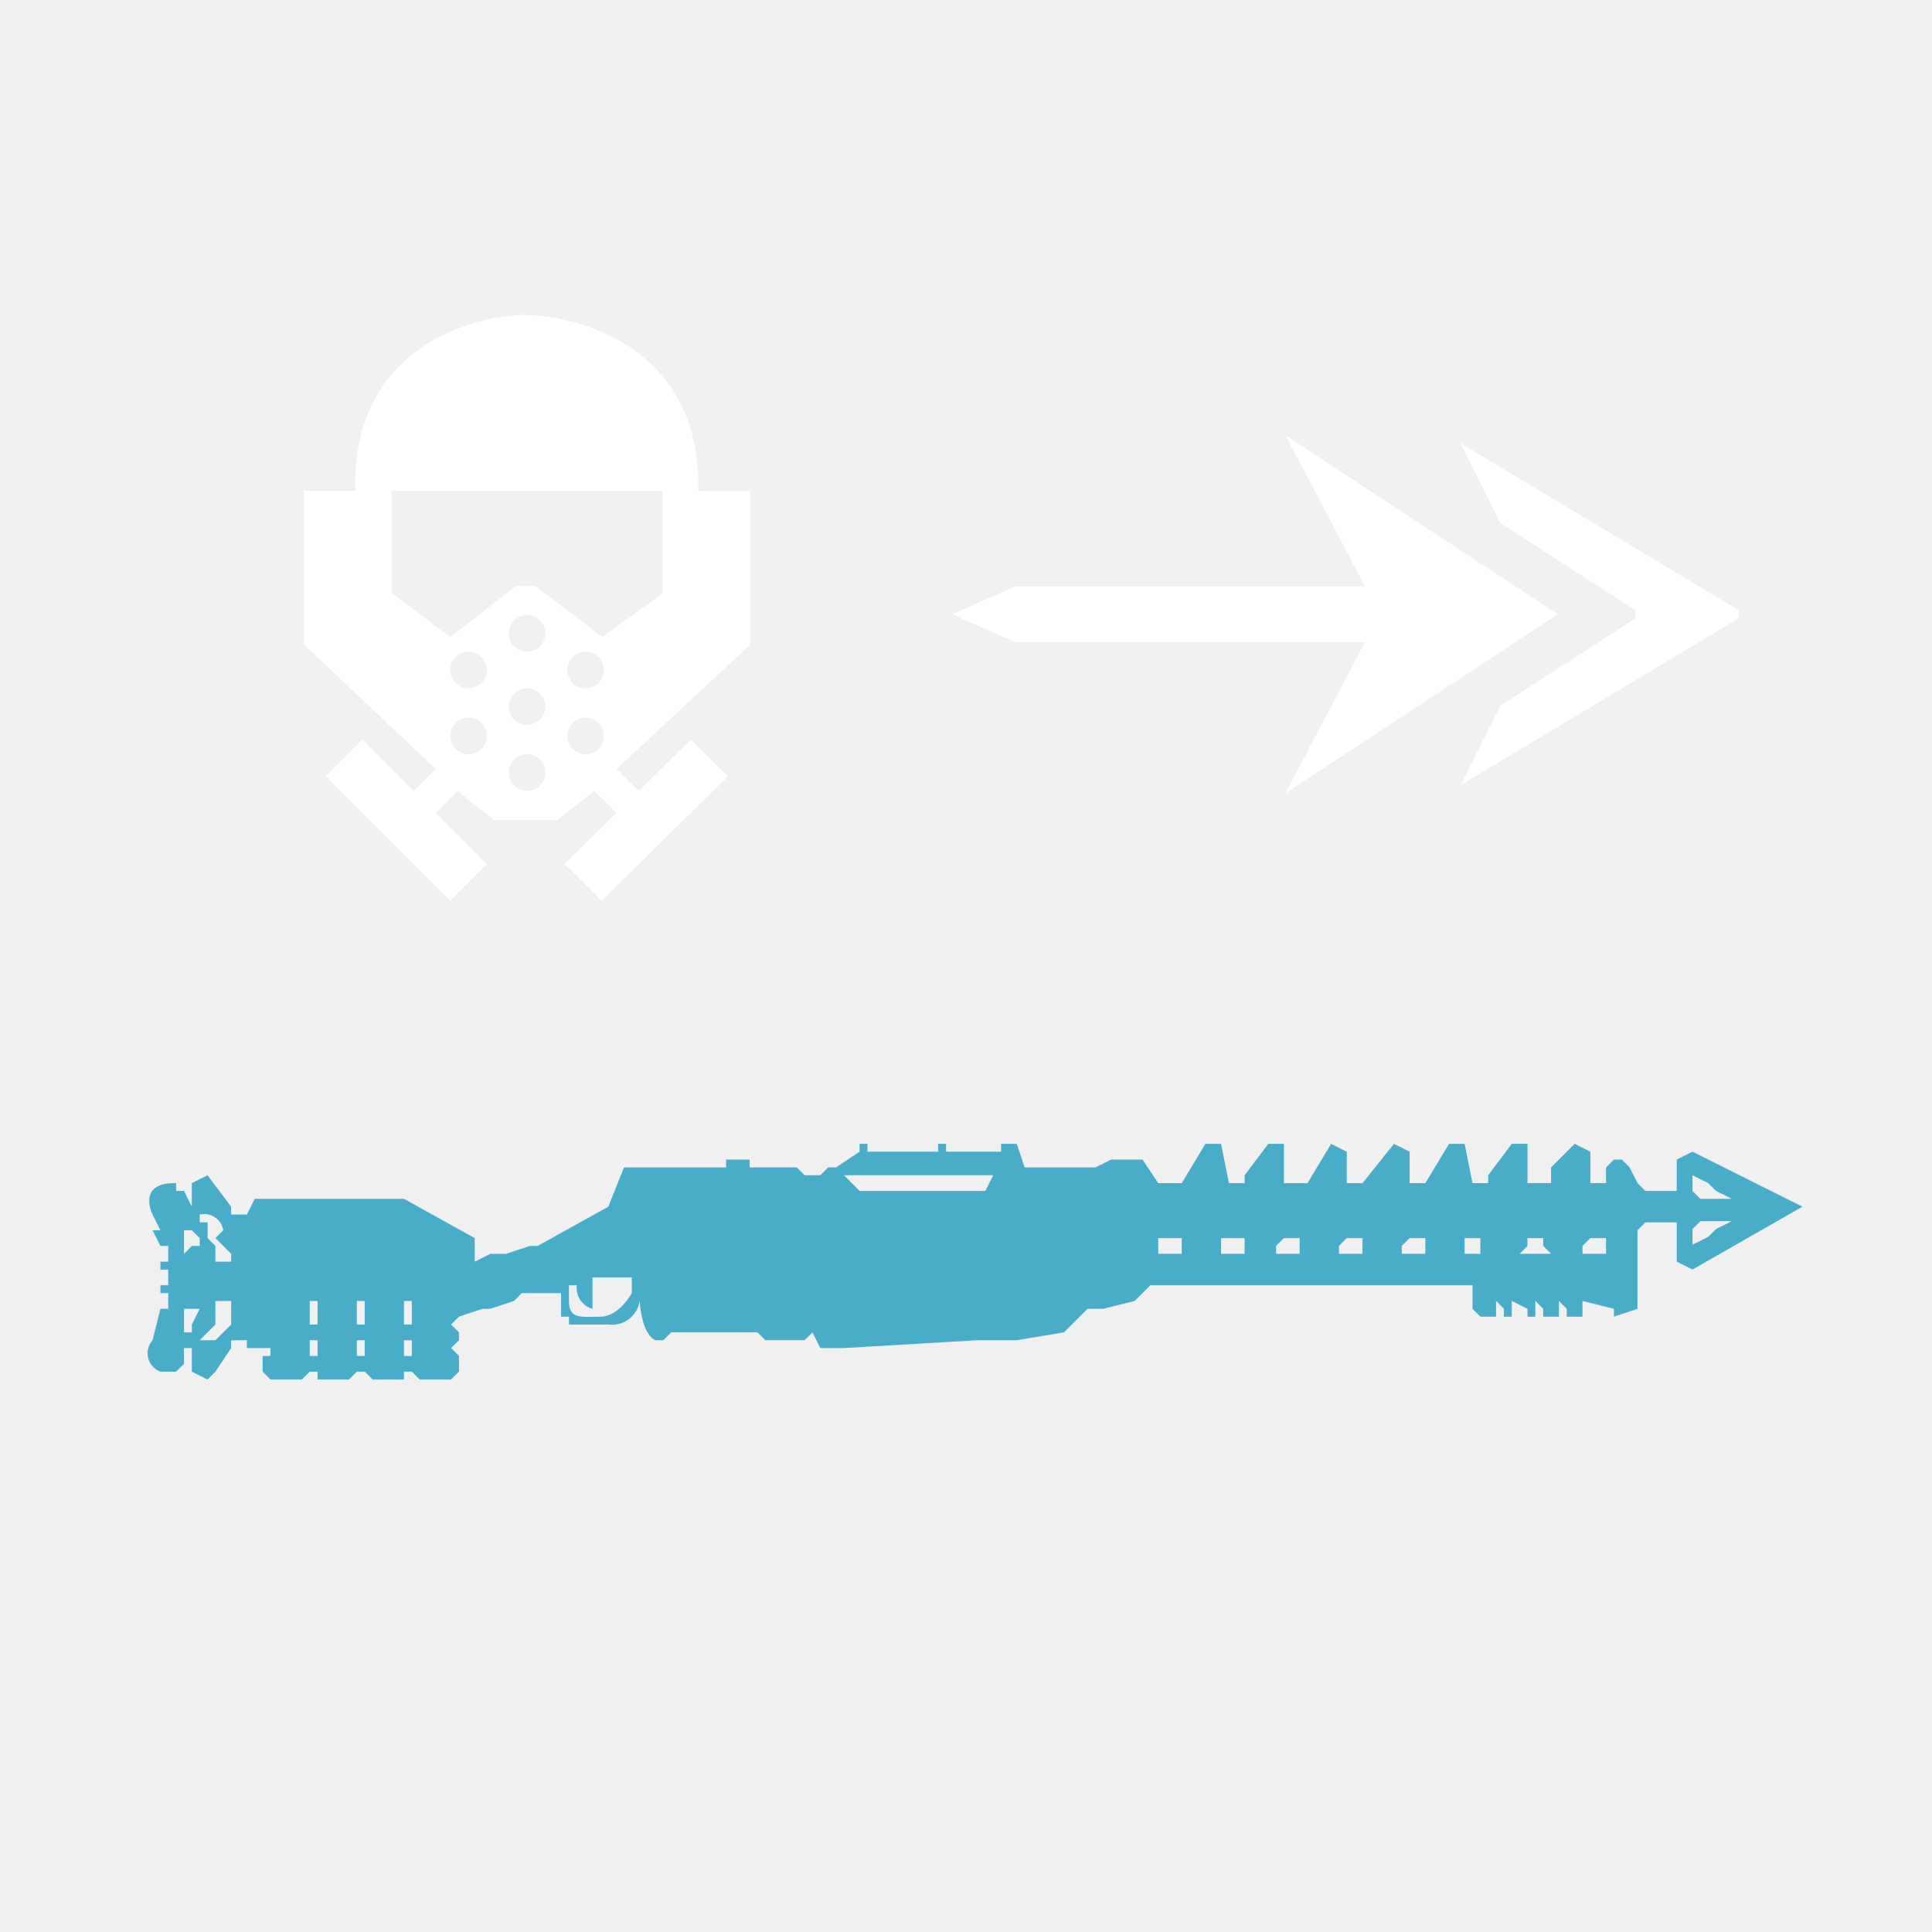
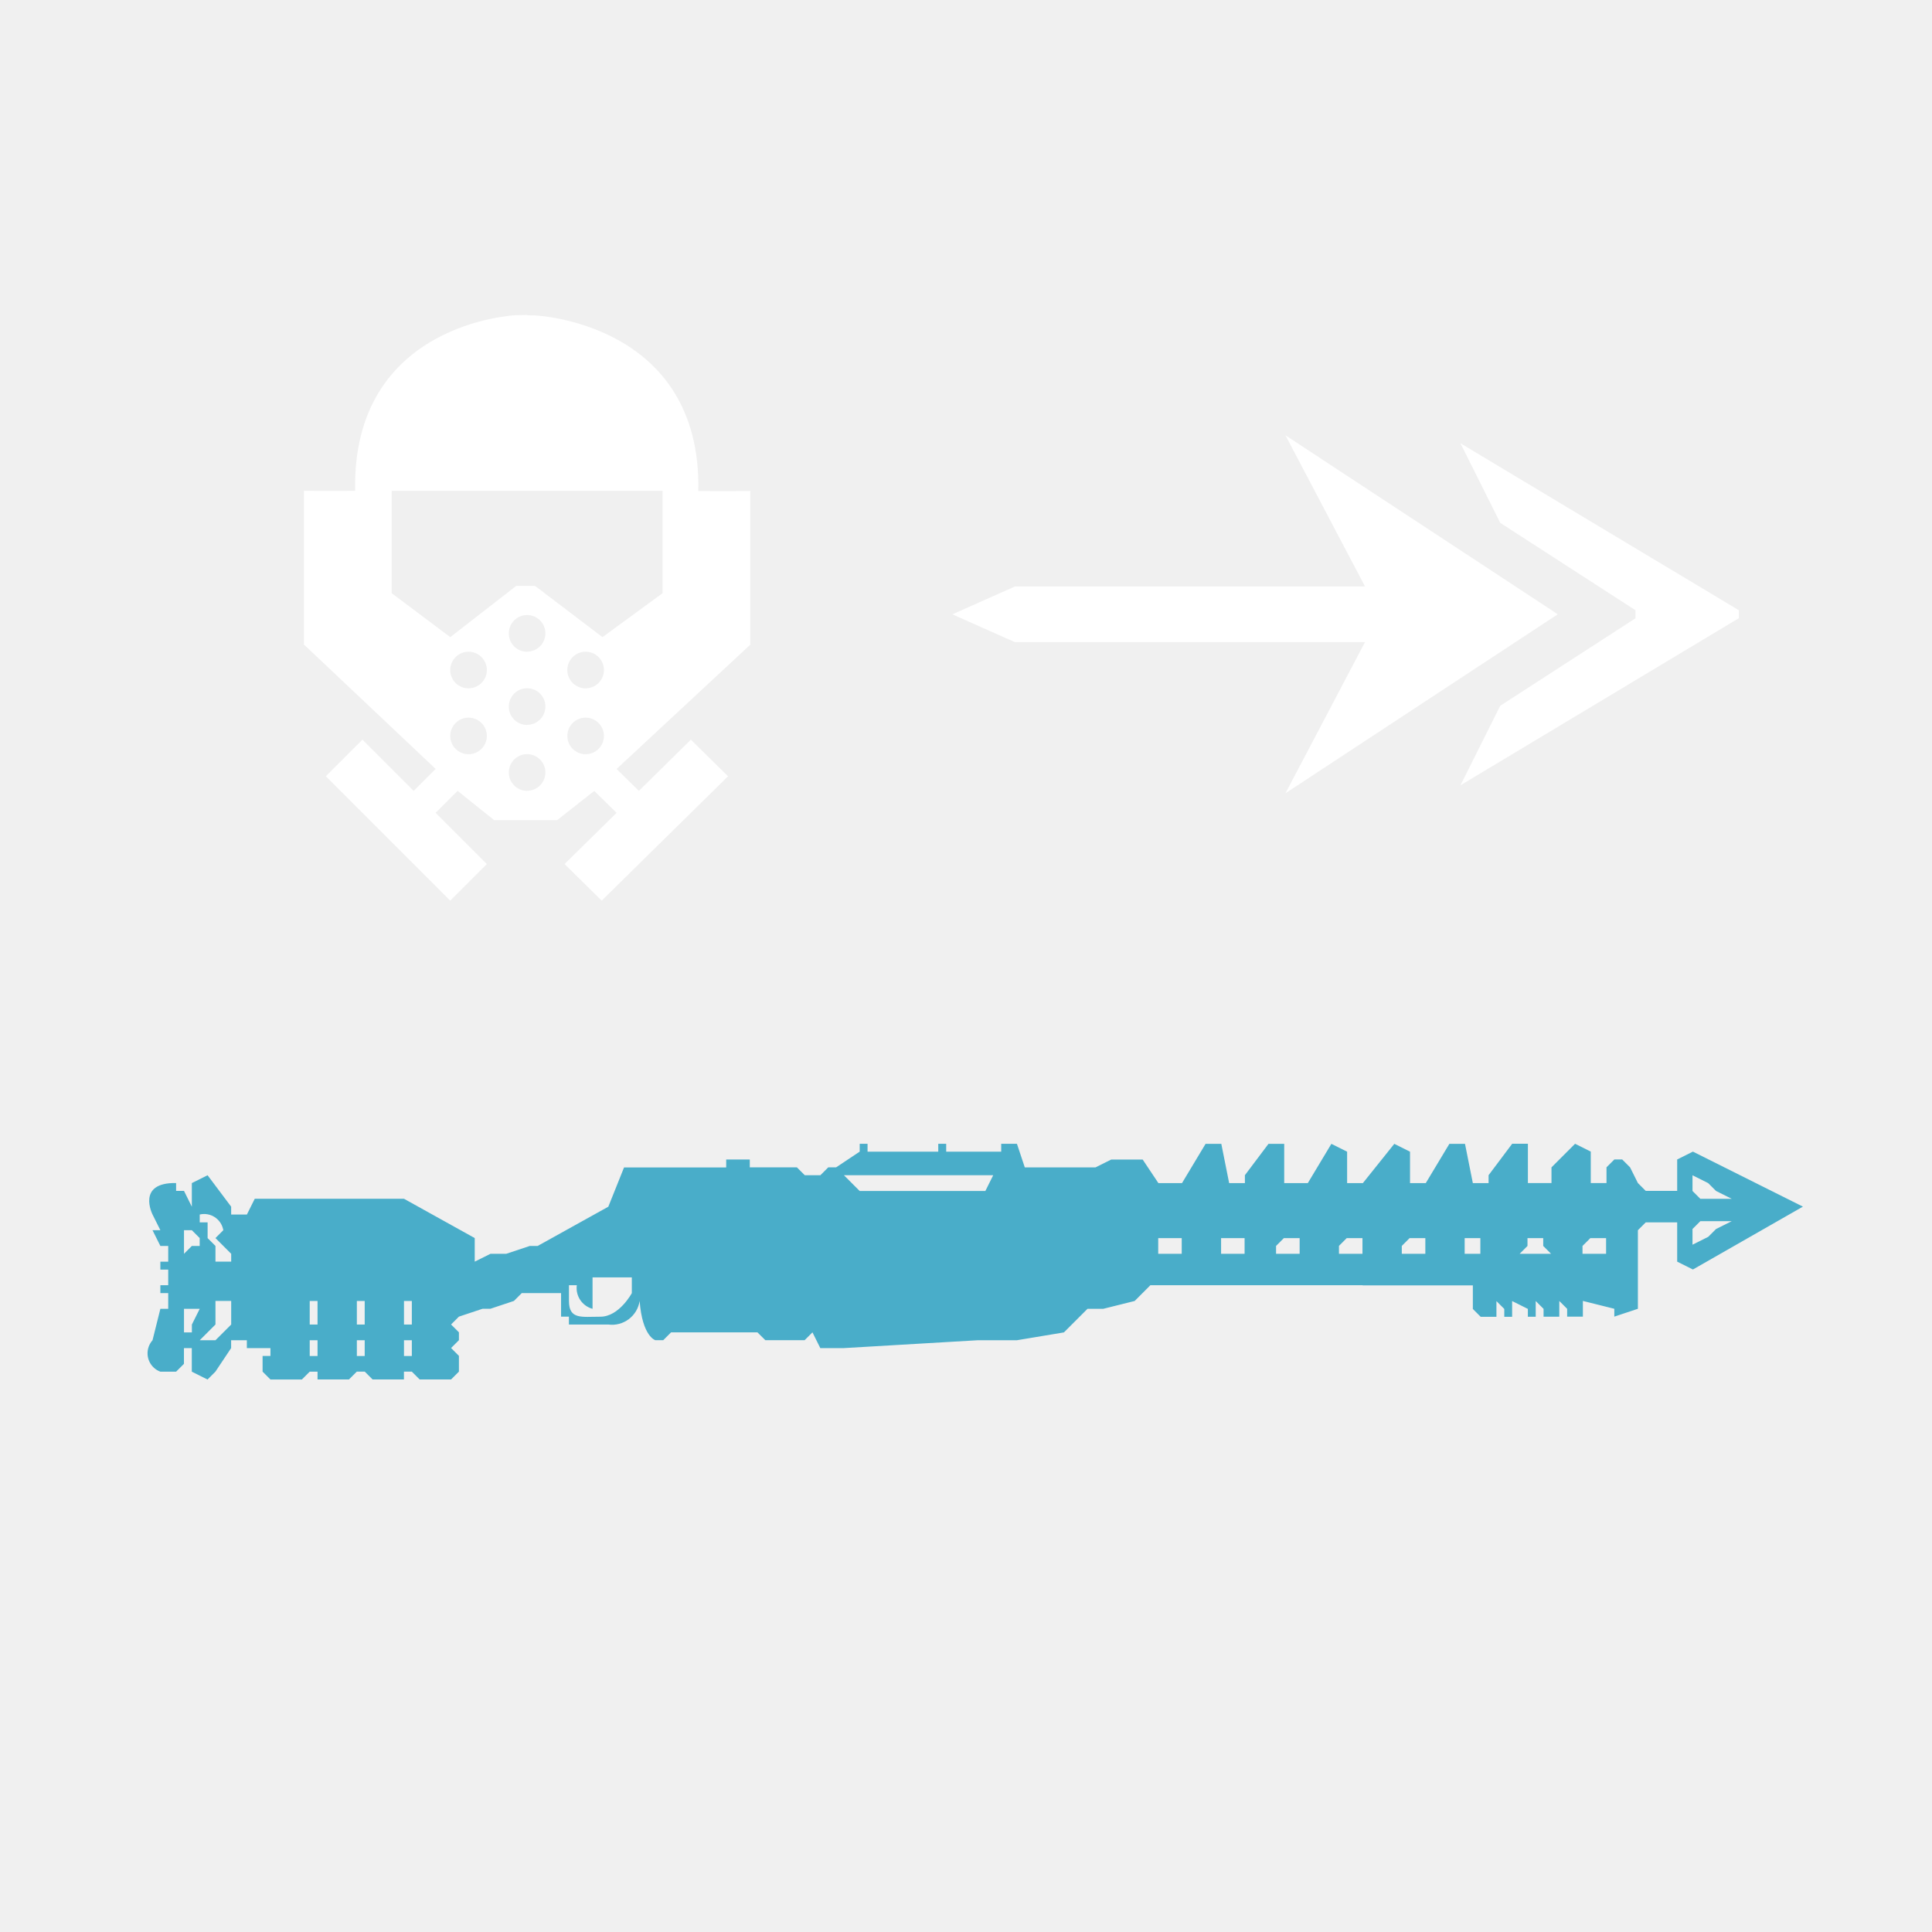
- <svg xmlns="http://www.w3.org/2000/svg" viewBox="0 0 126 126">
-   <path fill="#49adc9" fill-rule="evenodd" d="M88.859 83.82H75.024L74 84.845l-2.05.512h-1.025l-1.537 1.537-3.074.512h-2.563l-8.711.512H53.5l-.512-1.025-.512.512h-2.559l-.517-.511h-5.632l-.512.512h-.513s-.852-.235-1.025-2.562a1.822 1.822 0 0 1-2.05 1.537h-2.561v-.511h-.513v-1.538h-2.562l-.512.512-1.537.512h-.513l-1.537.512-.512.512.512.512v.512l-.512.512.512.512v1.025l-.512.513h-2.05l-.512-.513h-.513v.513H24.3l-.512-.513h-.516l-.512.513h-2.05v-.51h-.51l-.512.513h-2.05l-.512-.513v-1.024h.512v-.513H16.1v-.512h-1.027v.512l-1.025 1.537-.512.513-1.025-.513v-1.537H12v1.025l-.512.512h-1.026a1.277 1.277 0 0 1-.512-2.049l.512-2.05h.512v-1.025h-.512v-.512h.512V82.8h-.512v-.517h.512v-1.025h-.512l-.513-1.025h.512l-.512-1.025s-1.069-2.1 1.537-2.05v.512H12l.511 1.03v-1.541l1.025-.512 1.537 2.05v.512H16.1l.512-1.025h9.736l4.612 2.562v1.537l1.025-.512h1.025l1.537-.512h.512l4.61-2.559 1.025-2.562h6.661v-.516h1.537v.512h3.074l.512.512H53.5l.512-.512h.512l1.537-1.025V74.6h.512v.512h4.611V74.6h.516v.512h3.587V74.6h1.025l.512 1.537h4.612l1.025-.512h2.05l1.025 1.537h1.537l1.538-2.562h1.025l.512 2.562h1.025v-.516L82.71 74.6h1.025v2.562h1.537l1.537-2.562 1.025.512v2.05h1.025l2.05-2.562 1.025.512v2.05h1.025L94.5 74.6h1.02l.512 2.562h1.025v-.516l1.537-2.05h1.025v2.562h1.537v-1.024l1.538-1.537 1.024.512v2.05h1.025v-1.025l.513-.512h.512l.512.512.513 1.025.512.512h2.05v-2.05l1.025-.512 7.173 3.587-7.173 4.1-1.025-.512v-2.563h-2.05l-.512.512v5.124l-1.537.512v-.512l-2.05-.512v1.025h-1.025v-.513l-.512-.512v1.025h-1.025v-.513l-.512-.512v1.025h-.513v-.513l-1.025-.512v1.025h-.512v-.513l-.512-.512v1.025h-1.025l-.512-.512V83.82h-7.174m21.521-6.149.512.512h2.05l-1.025-.512-.513-.512-1.024-.512v1.025Zm0 2.482.512-.512h2.05l-1.025.512-.513.512-1.024.512v-1.024Zm-7.174 1.617v-.512l.512-.512h1.025v1.024h-1.537Zm-3.587-.512v-.512h1.025v.512l.512.512h-2.049Zm-4.1-.512h1.025v1.024H95.52v-1.024Zm-4.1.512.512-.512h1.025v1.024h-1.535v-.512Zm-4.1 0 .512-.512h1.025v1.024h-1.534v-.512Zm-4.1 0 .512-.512h1.029v1.024h-1.537v-.512Zm-3.587-.512h1.537v1.024h-1.533v-1.024Zm-4.1 0h1.537v1.024h-1.532v-1.024Zm-19.467-3.075-1.025-1.025h9.736l-.512 1.025h-8.2Zm-16.909 8.2c-1.225 0-2.05.2-2.05-1.025V83.82h.512a1.4 1.4 0 0 0 1.025 1.537v-2.05h2.562v1.025s-.824 1.538-2.049 1.538Zm-12.81 1.537h.512v1.025h-.512v-1.026Zm0-2.562h.512v1.537h-.512v-1.538Zm-3.074 2.562h.512v1.025h-.512v-1.026Zm0-2.562h.512v1.537h-.512v-1.538ZM20.2 87.407h.51v1.025h-.51v-1.025Zm0-2.562h.51v1.537h-.51v-1.537Zm-6.149 2.562h-1.027l1.025-1.025v-1.537h1.025v1.537l-.512.512Zm0-6.149-.512-.512v-1.025h-.515v-.513a1.265 1.265 0 0 1 1.537 1.025l-.512.512 1.025 1.025v.512h-1.025v-1.024Zm-1.025 0h-.515L12 81.77v-1.537h.512l.512.512v.512Zm0 4.1-.512 1.025v.512H12v-1.538h1.025Z" />
-   <path d="m40.211 50.148 1.454 1.431 3.392-3.34 2.423 2.386-8.239 8.111-2.423-2.386 3.393-3.34-1.454-1.43-2.423 1.908h-4.106l-2.386-1.909-1.432 1.43 3.341 3.341-2.387 2.386-8.114-8.114 2.387-2.387 3.341 3.341 1.432-1.432-8.591-8.114V32.007s1.986.014 3.341 0c-.22-11.014 10.5-11.455 10.5-11.455l.731-.013v.019l.488.009s10.885.441 10.662 11.451c1.376.014 3.392 0 3.392 0v10.02Zm-2.016-.958A1.193 1.193 0 1 0 37 48a1.193 1.193 0 0 0 1.195 1.19Zm0-4.3A1.193 1.193 0 1 0 37 43.7a1.193 1.193 0 0 0 1.195 1.194Zm-3.818 6.682a1.193 1.193 0 1 0-1.193-1.193 1.193 1.193 0 0 0 1.192 1.198Zm0-4.3a1.193 1.193 0 1 0-1.193-1.193 1.193 1.193 0 0 0 1.192 1.202Zm0-4.773a1.193 1.193 0 1 0-1.193-1.193 1.193 1.193 0 0 0 1.192 1.202Zm-3.819 6.691A1.193 1.193 0 1 0 29.365 48a1.193 1.193 0 0 0 1.193 1.19Zm0-4.3a1.193 1.193 0 1 0-1.193-1.19 1.193 1.193 0 0 0 1.193 1.194Zm12.648-12.883h-17.66v6.682l3.819 2.864 4.3-3.341h1.227l4.4 3.341 3.915-2.864v-6.682Z" fill="#fff" fill-rule="evenodd" />
-   <path d="m95.248 51.217 2.594-5.187 8.819-5.706V39.8l-8.819-5.7-2.594-5.187L113.4 39.8v.519Z" fill="#fff" fill-rule="evenodd" />
-   <path d="m101.594 40.063-.4.261-17.362 11.411 5.187-9.856H66.195l-3.5-1.556-.581-.258.586-.265 3.5-1.556h22.823l-5.187-9.856L101.2 39.8Z" fill="#fff" fill-rule="evenodd" />
+ <svg xmlns="http://www.w3.org/2000/svg" id="_图层_1" data-name="图层_1" version="1.1" viewBox="0 0 512 512">
+   <defs>
+     <style>
+       .st0 {
+         fill: #fff;
+       }
+ 
+       .st0, .st1 {
+         fill-rule: evenodd;
+       }
+ 
+       .st1 {
+         fill: #49adc9;
+       }
+     </style>
+   </defs>
+   <path class="st1" d="M361.08,340.6h-56.22l-4.16,4.17-8.33,2.08h-4.17l-6.25,6.25-12.49,2.08h-10.41l-35.4,2.08h-6.26l-2.08-4.17-2.08,2.08h-10.4l-2.1-2.08h-22.89l-2.08,2.08h-2.08s-3.46-.95-4.17-10.41c-.6,4.01-4.31,6.8-8.33,6.25h-10.41v-2.08h-2.08v-6.25h-10.41l-2.08,2.08-6.25,2.08h-2.08l-6.25,2.08-2.08,2.08,2.08,2.08v2.08l-2.08,2.08,2.08,2.08v4.17l-2.08,2.08h-8.33l-2.08-2.08h-2.08v2.08h-8.31l-2.08-2.08h-2.1l-2.08,2.08h-8.33v-2.07h-2.07l-2.08,2.08h-8.33l-2.08-2.08v-4.16h2.08v-2.08h-6.25v-2.08h-4.17v2.08l-4.17,6.25-2.08,2.08-4.17-2.08v-6.25h-2.08v4.17l-2.08,2.08h-4.17c-2.69-.99-4.07-3.97-3.08-6.66.23-.61.56-1.18,1-1.67l2.08-8.33h2.08v-4.17h-2.08v-2.08h2.08v-4.14h-2.08v-2.1h2.08v-4.17h-2.08l-2.08-4.17h2.08l-2.08-4.17s-4.34-8.53,6.25-8.33v2.08h2.09l2.08,4.19v-6.26l4.17-2.08,6.25,8.33v2.08h4.17l2.08-4.17h39.56l18.74,10.41v6.25l4.17-2.08h4.17l6.25-2.08h2.08l18.73-10.4,4.17-10.41h27.07v-2.1h6.25v2.08h12.49l2.08,2.08h4.15l2.08-2.08h2.08l6.25-4.17v-2.07h2.08v2.08h18.74v-2.08h2.1v2.08h14.58v-2.08h4.17l2.08,6.25h18.74l4.17-2.08h8.33l4.17,6.25h6.25l6.25-10.41h4.17l2.08,10.41h4.17v-2.1l6.25-8.31h4.17v10.41h6.25l6.25-10.41,4.17,2.08v8.33h4.17l8.33-10.41,4.17,2.08v8.33h4.17l6.26-10.41h4.14l2.08,10.41h4.17v-2.1l6.25-8.33h4.17v10.41h6.25v-4.16l6.25-6.25,4.16,2.08v8.33h4.17v-4.17l2.08-2.08h2.08l2.08,2.08,2.08,4.17,2.08,2.08h8.33v-8.33l4.17-2.08,29.15,14.58-29.15,16.66-4.17-2.08v-10.41h-8.33l-2.08,2.08v20.82l-6.25,2.08v-2.08l-8.33-2.08v4.17h-4.17v-2.08l-2.08-2.08v4.17h-4.17v-2.08l-2.08-2.08v4.17h-2.08v-2.08l-4.17-2.08v4.17h-2.08v-2.08l-2.08-2.08v4.17h-4.17l-2.08-2.08v-6.25h-29.15M448.53,315.62l2.08,2.08h8.33l-4.17-2.08-2.08-2.08-4.16-2.08v4.17h0ZM448.53,325.7l2.08-2.08h8.33l-4.17,2.08-2.08,2.08-4.16,2.08v-4.16ZM419.38,332.27v-2.08l2.08-2.08h4.17v4.16h-6.25ZM404.8,330.19v-2.08h4.17v2.08l2.08,2.08h-8.33l2.08-2.08ZM388.14,328.11h4.17v4.16h-4.16v-4.16h0ZM371.48,330.19l2.08-2.08h4.17v4.16h-6.24v-2.08h0ZM354.82,330.19l2.08-2.08h4.17v4.16h-6.23v-2.08h-.01ZM338.16,330.19l2.08-2.08h4.18v4.16h-6.25v-2.08h-.02ZM323.58,328.11h6.25v4.16h-6.23v-4.16h-.02ZM306.92,328.11h6.25v4.16h-6.23v-4.16h-.02ZM227.82,315.62l-4.17-4.17h39.56l-2.08,4.17h-33.32,0ZM159.11,348.94c-4.98,0-8.33.81-8.33-4.17v-4.17h2.08c-.38,2.83,1.41,5.51,4.17,6.25v-8.33h10.41v4.17s-3.35,6.25-8.33,6.25h0ZM107.06,355.18h2.08v4.17h-2.08v-4.17h0ZM107.06,344.77h2.08v6.25h-2.08v-6.25h0ZM94.57,355.18h2.08v4.17h-2.08v-4.17h0ZM94.57,344.77h2.08v6.25h-2.08v-6.25h0ZM82.08,355.18h2.07v4.17h-2.07v-4.17ZM82.08,344.77h2.07v6.25h-2.07v-6.25ZM57.1,355.18h-4.17l4.17-4.17v-6.25h4.17v6.25l-2.08,2.08-2.08,2.08ZM57.1,330.19l-2.08-2.08v-4.17h-2.09v-2.08c2.76-.65,5.53,1.07,6.18,3.83.03.11.05.22.07.33l-2.08,2.08,4.17,4.17v2.08h-4.17v-4.16h0ZM52.93,330.19h-2.09l-2.08,2.08v-6.25h2.08l2.08,2.08v2.08h0ZM52.93,346.85l-2.08,4.17v2.08h-2.09v-6.25h4.17Z" />
+   <path class="st0" d="M163.4,203.78l5.91,5.81,13.78-13.57,9.85,9.7-33.48,32.96-9.85-9.7,13.79-13.57-5.91-5.81-9.85,7.75h-16.68l-9.7-7.76-5.82,5.81,13.58,13.58-9.7,9.7-32.97-32.97,9.7-9.7,13.58,13.58,5.82-5.82-34.91-32.97v-40.73s8.07.06,13.58,0c-.89-44.76,42.67-46.55,42.67-46.55l2.97-.05v.08l1.98.04s44.23,1.79,43.32,46.53c5.59.06,13.78,0,13.78,0v40.72l-35.44,32.95ZM155.21,199.88c2.68,0,4.84-2.18,4.84-4.86,0-2.68-2.18-4.84-4.86-4.84s-4.84,2.18-4.84,4.86c0,0,0,0,0,0,0,2.68,2.18,4.84,4.86,4.84ZM155.21,182.41c2.68,0,4.84-2.18,4.84-4.86,0-2.68-2.18-4.84-4.86-4.84s-4.84,2.18-4.84,4.86c0,0,0,0,0,0,0,2.68,2.17,4.85,4.84,4.85,0,0,0,0,.01,0v-.02ZM139.69,209.56c2.68,0,4.85-2.17,4.85-4.85,0-2.68-2.17-4.85-4.85-4.85-2.68,0-4.85,2.17-4.85,4.85-.01,2.68,2.15,4.86,4.83,4.87,0,0,.01,0,.02,0v-.02ZM139.69,192.09c2.68,0,4.85-2.17,4.85-4.85,0-2.68-2.17-4.85-4.85-4.85-2.68,0-4.85,2.17-4.85,4.85-.02,2.68,2.13,4.86,4.81,4.88.01,0,.02,0,.03,0v-.04ZM139.69,172.69c2.68,0,4.85-2.17,4.85-4.85,0-2.68-2.17-4.85-4.85-4.85-2.68,0-4.85,2.17-4.85,4.85-.02,2.68,2.13,4.86,4.81,4.88.01,0,.02,0,.03,0v-.04ZM124.17,199.88c2.68,0,4.85-2.17,4.85-4.85,0-2.68-2.17-4.85-4.85-4.85-2.68,0-4.85,2.17-4.85,4.85,0,0,0,0,0,.01,0,2.67,2.18,4.84,4.85,4.84ZM124.17,182.41c2.68,0,4.85-2.17,4.85-4.85s-2.17-4.85-4.85-4.85c-2.68,0-4.85,2.17-4.85,4.85,0,0,0,0,0,.01,0,2.68,2.17,4.85,4.84,4.85h0v-.02ZM175.57,130.06h-71.76v27.15l15.52,11.64,17.47-13.58h4.99l17.88,13.58,15.91-11.64v-27.15h0Z" />
+   <path class="st0" d="M387.04,208.12l10.54-21.08,35.84-23.19v-2.13l-35.84-23.16-10.54-21.08,73.76,44.24v2.11l-73.76,44.28Z" />
+   <path class="st0" d="M412.83,162.8l-1.63,1.06-70.55,46.37,21.08-40.05h-92.75l-14.22-6.32-2.36-1.05,2.38-1.08,14.22-6.32h92.74l-21.08-40.05,70.56,46.37,1.6,1.07Z" />
</svg>
